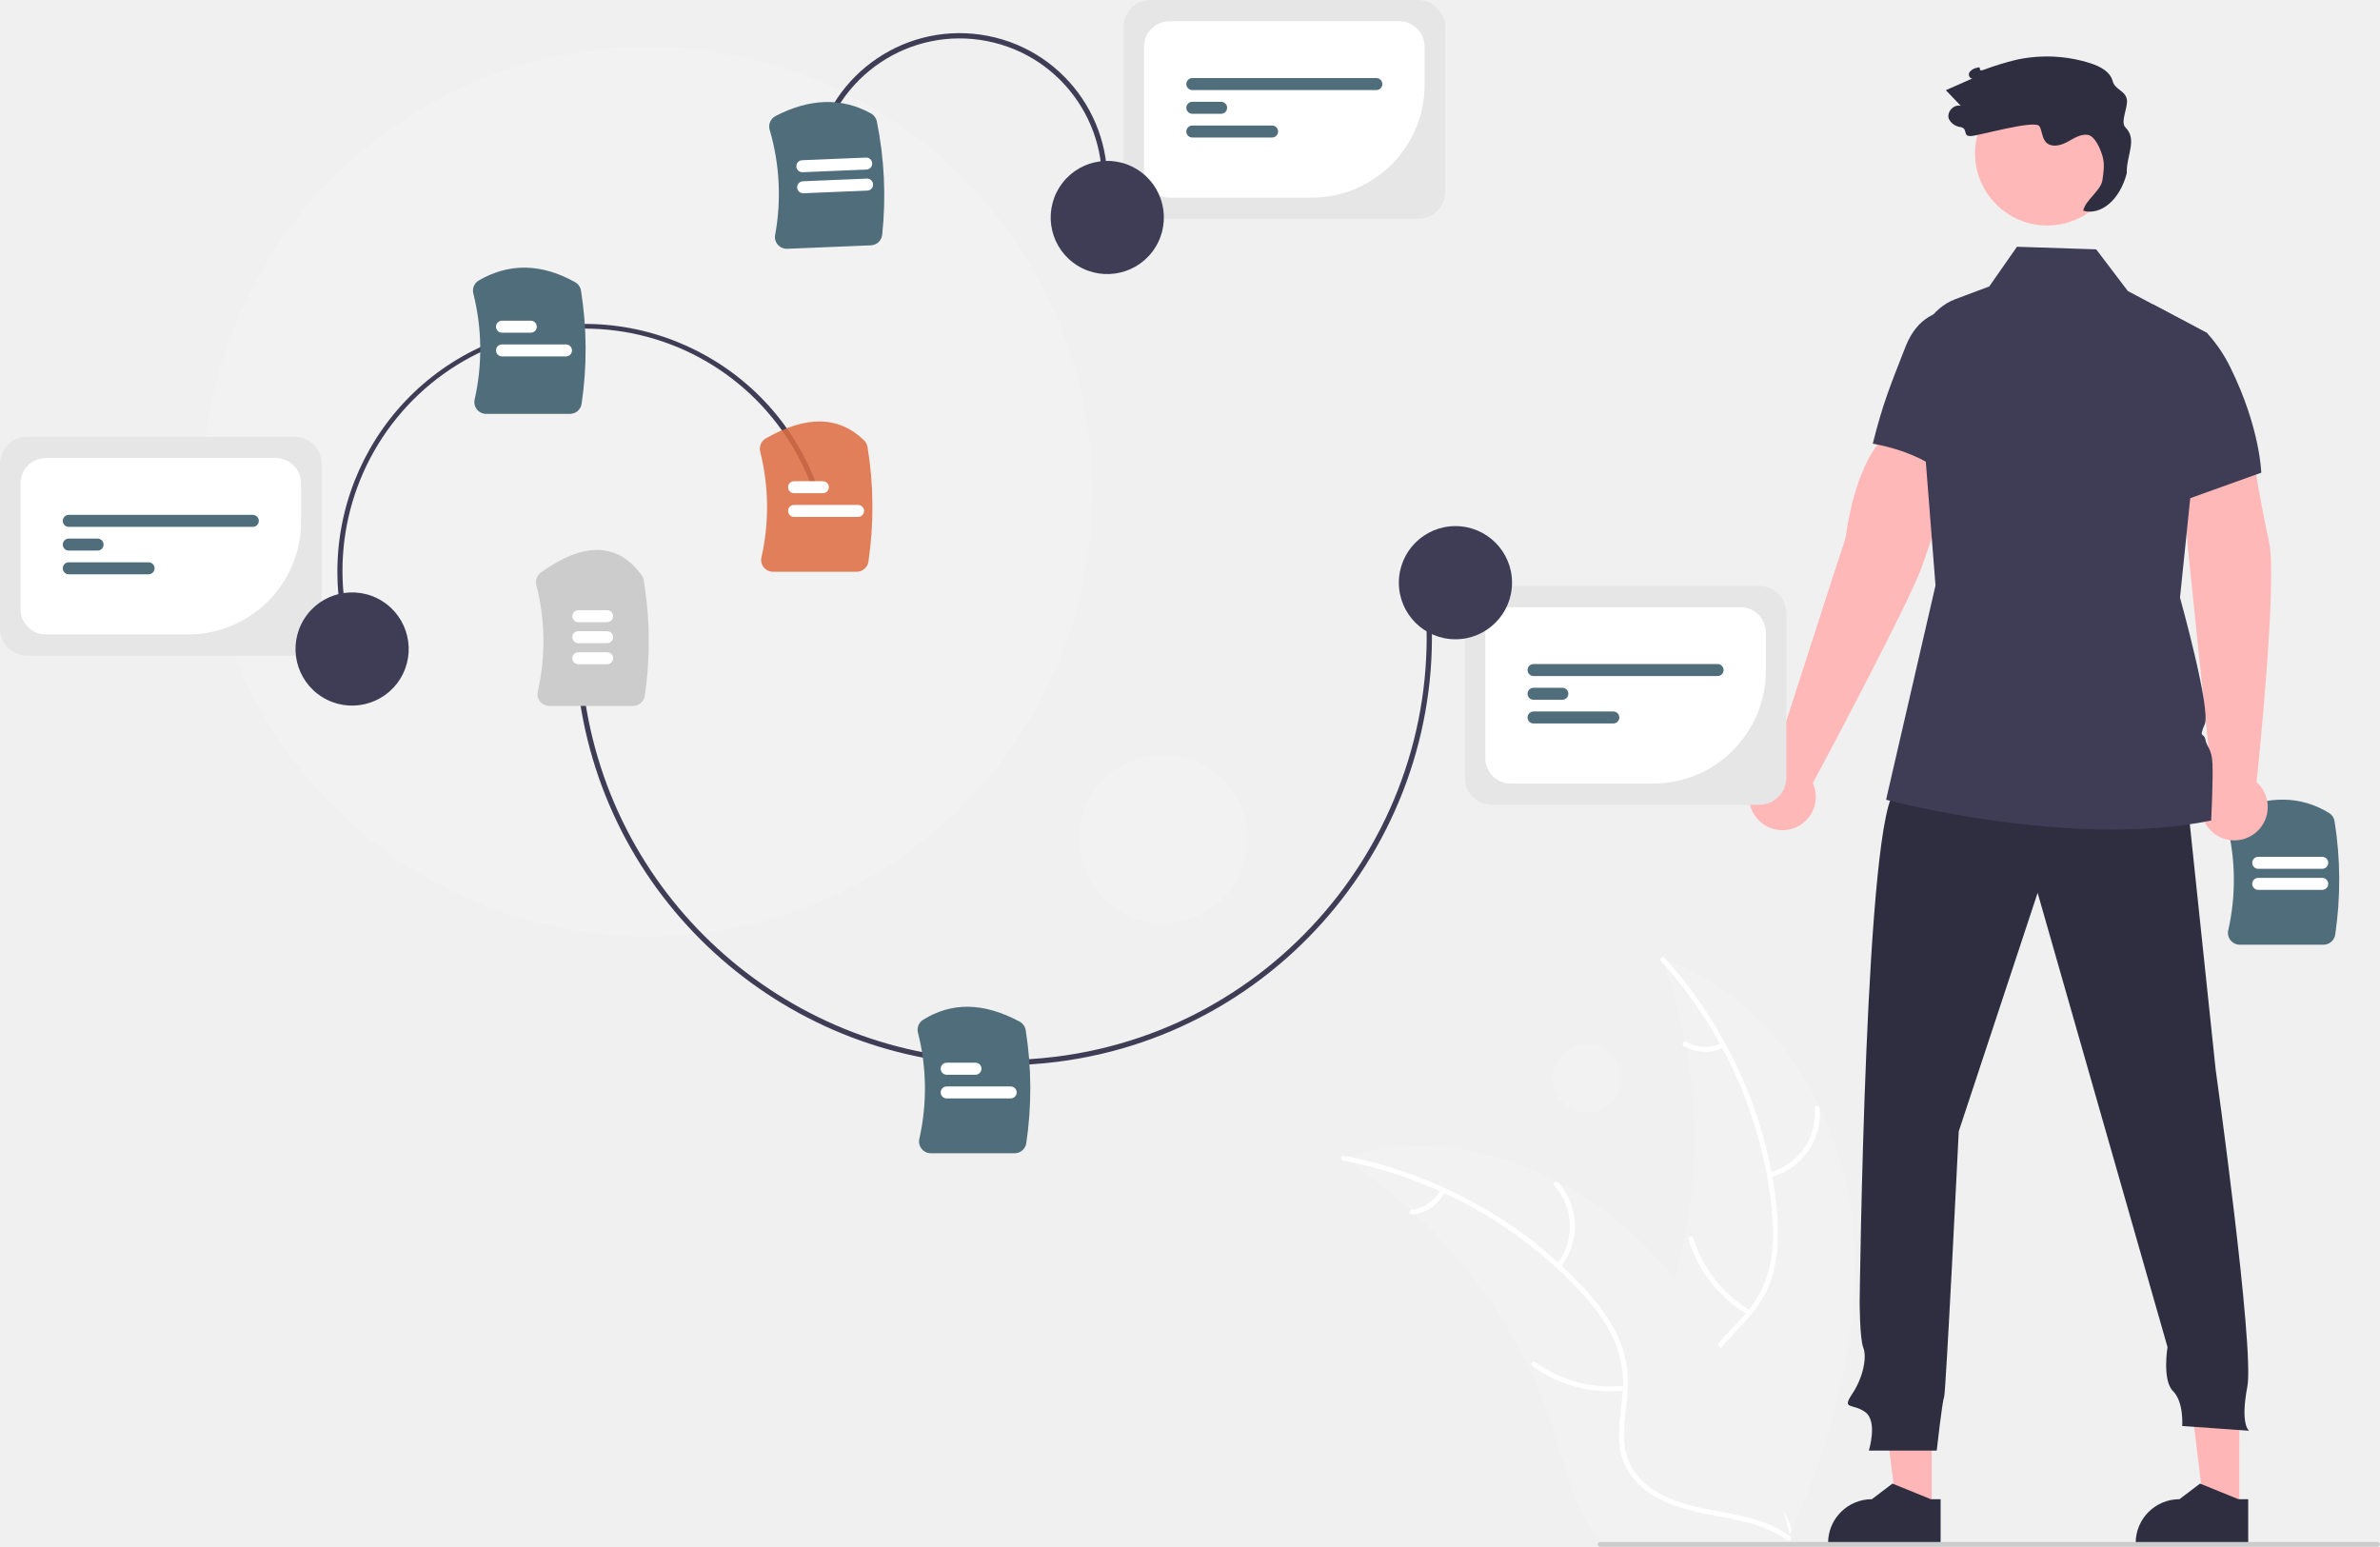
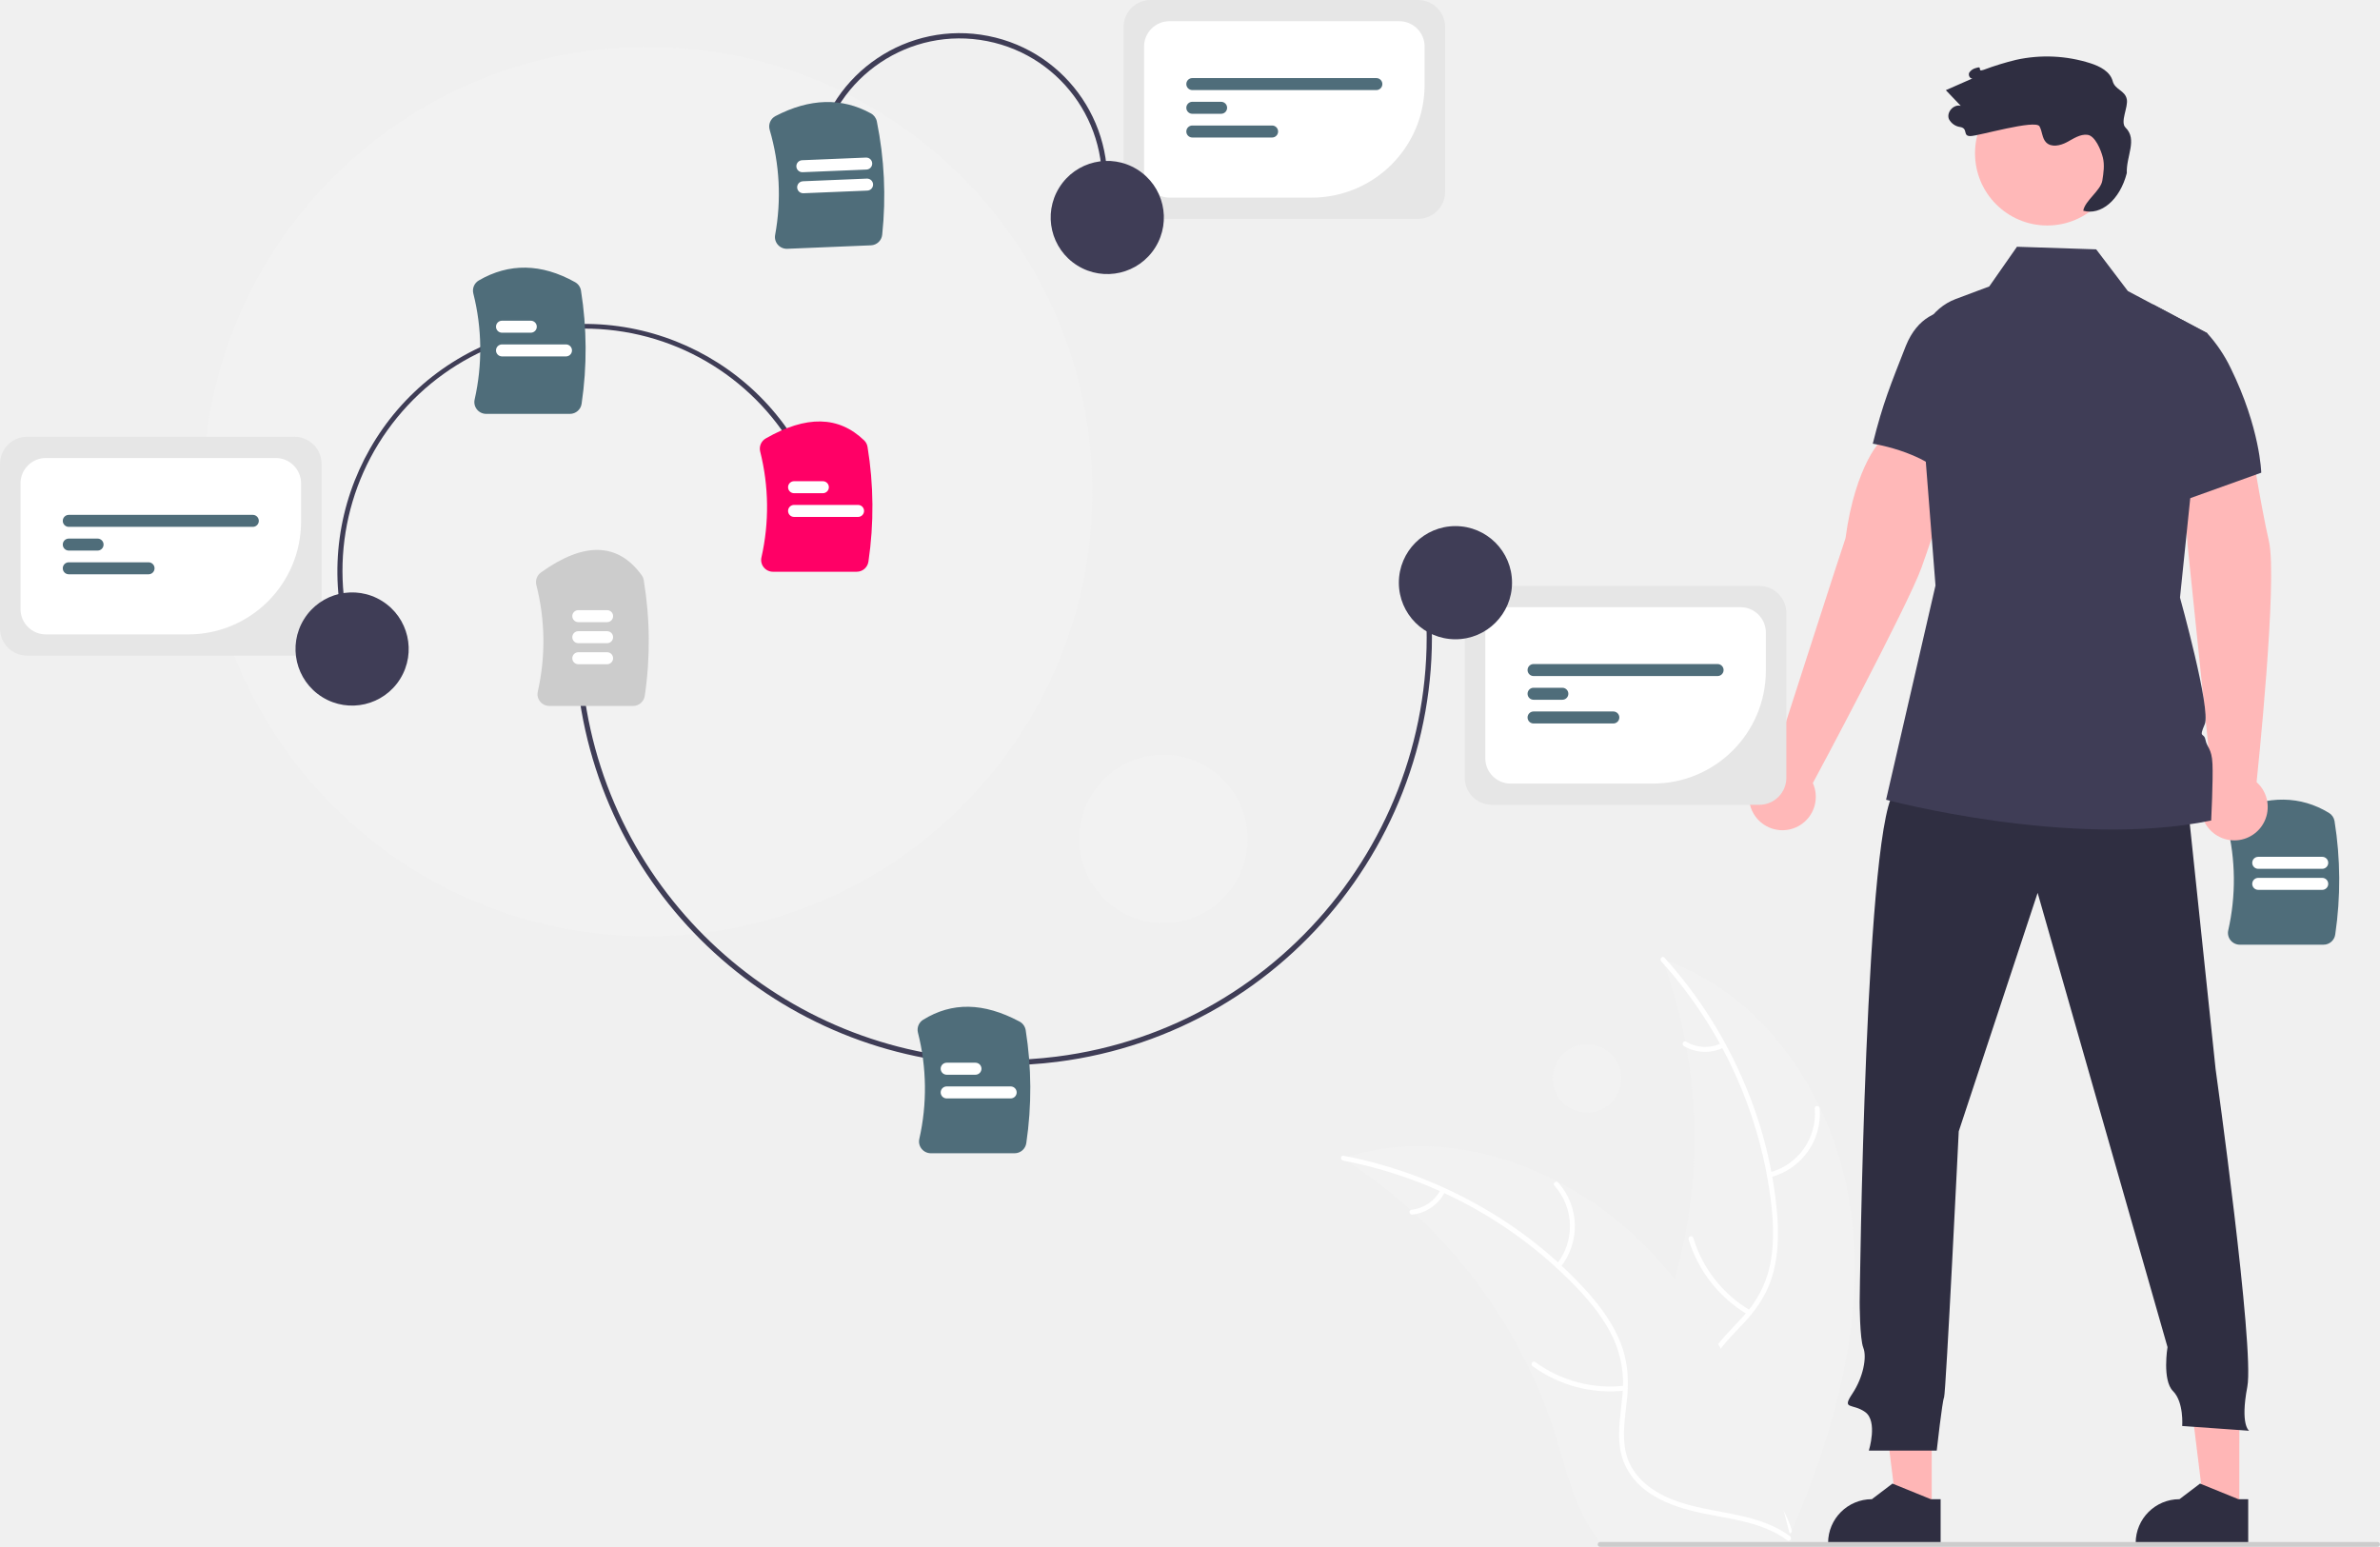
<svg xmlns="http://www.w3.org/2000/svg" data-name="Layer 1" width="904.512" height="587.861" viewBox="0 0 904.512 587.861">
  <path d="M1030.782,515.097H998.979a4.501,4.501,0,0,1-3.535-1.703,4.408,4.408,0,0,1-.863-3.746,86.535,86.535,0,0,0-.42-40.004,4.471,4.471,0,0,1,2.422-5.131c13.284-6.218,25.483-6.056,36.257.48a4.527,4.527,0,0,1,2.143,3.151,141.552,141.552,0,0,1,.259,43.08A4.491,4.491,0,0,1,1030.782,515.097Z" transform="translate(-147.7441 -156.0694)" fill="#4f6d7a" />
  <path d="M1030.299,494.261h-24.318a2.281,2.281,0,0,1,0-4.562h24.318a2.281,2.281,0,0,1,0,4.562Z" transform="translate(-147.7441 -156.0694)" fill="#fff" />
  <path d="M1030.299,486.261h-24.318a2.281,2.281,0,0,1,0-4.562h24.318a2.281,2.281,0,0,1,0,4.562Z" transform="translate(-147.7441 -156.0694)" fill="#fff" />
  <circle cx="246.148" cy="186.839" r="169" fill="#f2f2f2" />
  <circle cx="442.148" cy="318.839" r="32" fill="#f2f2f2" />
  <circle cx="603.148" cy="409.839" r="13" fill="#f2f2f2" />
  <path d="M851.266,617.04c-5.482-41.892-31.73-83.035-71.801-96.422a194.659,194.659,0,0,1,.846,133.644c-6.038,16.659-14.488,34.559-8.601,51.271,3.663,10.399,12.51,18.317,22.375,23.24,9.865,4.923,20.794,7.229,31.585,9.489l2.132,1.741C844.662,701.263,856.748,658.932,851.266,617.04Z" transform="translate(-147.7441 -156.0694)" fill="#f2f2f2" />
  <path d="M779.073,521.413A166.381,166.381,0,0,1,821.034,614.785c.774,7.452.912,15.079-.671,22.439A41.094,41.094,0,0,1,810.264,656.349c-4.574,5.091-9.843,9.768-13.1,15.882-3.433,6.444-3.52,13.742-1.098,20.549,2.963,8.328,8.743,15.094,14.624,21.515,6.53,7.129,13.426,14.43,16.243,23.918.341,1.15,2.105.553,1.764-.595-4.901-16.508-21.016-25.8-28.768-40.647-3.617-6.928-5.168-14.988-1.866-22.347,2.888-6.435,8.316-11.263,12.992-16.378,4.91-5.37,8.663-11.252,10.571-18.333,1.951-7.243,2.112-14.891,1.532-22.33a161.419,161.419,0,0,0-12.103-48.977,169.331,169.331,0,0,0-30.76-48.598c-.802-.886-2.02.524-1.223,1.404Z" transform="translate(-147.7441 -156.0694)" fill="#fff" />
  <path d="M820.46,603.52a24.962,24.962,0,0,0,18.834-26.27c-.103-1.194-1.962-1.09-1.86.105a23.115,23.115,0,0,1-17.569,24.401c-1.164.285-.562,2.047.595,1.764Z" transform="translate(-147.7441 -156.0694)" fill="#fff" />
  <path d="M812.923,654.074a48.113,48.113,0,0,1-21.662-27.571c-.345-1.148-2.109-.552-1.764.595a50.045,50.045,0,0,0,22.6,28.645c1.036.606,1.858-1.066.827-1.668Z" transform="translate(-147.7441 -156.0694)" fill="#fff" />
  <path d="M801.933,552.547a14.13,14.13,0,0,1-13.394-.594c-1.028-.619-1.848,1.054-.827,1.668a15.834,15.834,0,0,0,14.816.69.962.962,0,0,0,.585-1.18.936.936,0,0,0-1.18-.585Z" transform="translate(-147.7441 -156.0694)" fill="#fff" />
  <path d="M658.067,596.282c.631.405,1.262.809,1.894,1.229a186.083,186.083,0,0,1,23.911,18.423c.585.515,1.17,1.046,1.739,1.576a196.173,196.173,0,0,1,42.977,58.047,190.508,190.508,0,0,1,10.608,26.932c3.932,12.752,7.181,26.891,14.87,37.293a32.684,32.684,0,0,0,2.566,3.127l68.88-.441c.156-.08.313-.143.47-.223l2.751.108c-.114-.486-.242-.989-.356-1.475-.065-.282-.145-.565-.21-.847-.048-.188-.097-.377-.129-.549-.016-.063-.032-.125-.048-.173-.033-.173-.081-.33-.114-.486q-1.064-4.213-2.191-8.425c-0-.016-0-.016-.016-.031-5.779-21.384-13.395-42.473-23.969-61.736-.318-.579-.636-1.175-.986-1.754a181.788,181.788,0,0,0-16.487-24.663,160.709,160.709,0,0,0-10.781-12.174,133.641,133.641,0,0,0-33.602-24.836c-24.788-12.886-53.422-17.7-79.773-9.563C659.4,595.849,658.741,596.057,658.067,596.282Z" transform="translate(-147.7441 -156.0694)" fill="#f2f2f2" />
  <path d="M658.227,597.155A166.381,166.381,0,0,1,747.947,646.444c5.105,5.484,9.806,11.491,12.974,18.321a41.094,41.094,0,0,1,3.452,21.35c-.587,6.819-1.978,13.725-.897,20.568,1.139,7.212,5.463,13.092,11.495,17.068,7.38,4.865,16.068,6.788,24.63,8.374,9.506,1.76,19.408,3.438,27.37,9.318.965.712,2.014-.826,1.05-1.537-13.853-10.23-32.314-7.946-47.442-15.134-7.059-3.354-13.151-8.855-14.944-16.719-1.569-6.877-.141-14,.513-20.899.687-7.244.143-14.2-2.597-21.002-2.803-6.958-7.279-13.162-12.222-18.752a161.419,161.419,0,0,0-39.151-31.819A169.331,169.331,0,0,0,658.358,595.297c-1.174-.225-1.297,1.634-.131,1.858Z" transform="translate(-147.7441 -156.0694)" fill="#fff" />
  <path d="M740.707,637.795a24.962,24.962,0,0,0-.779-32.314c-.801-.891-2.223.311-1.422,1.203a23.115,23.115,0,0,1,.663,30.061c-.758.928.784,1.973,1.537,1.05Z" transform="translate(-147.7441 -156.0694)" fill="#fff" />
  <path d="M765.126,682.697a48.113,48.113,0,0,1-33.896-8.972c-.967-.709-2.017.829-1.05,1.537A50.045,50.045,0,0,0,765.47,684.527c1.192-.14.841-1.969-.344-1.83Z" transform="translate(-147.7441 -156.0694)" fill="#fff" />
  <path d="M695.224,608.25a14.13,14.13,0,0,1-11.052,7.59c-1.194.125-.841,1.954.344,1.83a15.834,15.834,0,0,0,12.245-8.37.962.962,0,0,0-.243-1.294.936.936,0,0,0-1.294.243Z" transform="translate(-147.7441 -156.0694)" fill="#fff" />
  <path d="M988.435,453.319l-9.315-90.164-2.459-37.108,26.072-4.714s3.904,25.51,7.32,40.481c3.371,14.773-4.49,89.526-4.698,91.498a12.685,12.685,0,1,1-16.92.008Z" transform="translate(-147.7441 -156.0694)" fill="#ffb8b8" />
  <polygon points="734.148 574.092 720.884 574.092 714.574 522.932 734.15 522.933 734.148 574.092" fill="#ffb6b6" />
  <path d="M885.274,743.019l-42.768-.002v-.541a16.647,16.647,0,0,1,16.646-16.646h.001l7.812-5.927,14.576,5.928,3.733 0Z" transform="translate(-147.7441 -156.0694)" fill="#2f2e41" />
  <polygon points="851.045 574.092 837.782 574.092 831.472 522.932 851.048 522.933 851.045 574.092" fill="#ffb6b6" />
  <path d="M1002.172,743.019l-42.768-.002v-.541a16.647,16.647,0,0,1,16.646-16.646h.001l7.812-5.927,14.576,5.928,3.733 0Z" transform="translate(-147.7441 -156.0694)" fill="#2f2e41" />
  <path d="M978.616,456.351,989.772,562.331s14.851,106.117,12.062,120.759.697,16.734.697,16.734l-25.448-1.812s.697-9.064-3.486-13.248-2.092-16.734-2.092-16.734L922.14,495.396l-29.981,90.641s-4.881,99.706-5.578,101.1-2.789,20.22-2.789,20.22h-25.798s3.486-11.156-1.395-14.642-9.064-.697-4.881-6.972,5.578-13.945,4.183-17.431-1.395-17.431-1.395-17.431,2.092-188.255,13.945-194.53S978.616,456.351,978.616,456.351Z" transform="translate(-147.7441 -156.0694)" fill="#2f2e41" />
  <circle cx="778.04" cy="58.259" r="27.439" fill="#ffb8b8" />
  <path d="M1007.129,335.717l-26.986,9.678-8.219,2.945-5.999-76.627,20.589,10.92a.431.431,0,0,1,.091.09,55.716,55.716,0,0,1,8.863,13.149C1006.757,318.825,1007.129,335.717,1007.129,335.717Z" transform="translate(-147.7441 -156.0694)" fill="#3f3d56" />
  <path d="M821.225,446.845s27.428-85.219,27.907-86.241c3.592-27.28,13.925-39.314,15.474-38.008l26.668,9.239s-7.932,25.119-13.303,40.039c-5.132,14.257-40.278,80.08-41.265,81.799a12.685,12.685,0,1,1-15.481-6.829Z" transform="translate(-147.7441 -156.0694)" fill="#ffb8b8" />
  <path d="M904.084,276.648s-23.089-11.316-32.044,10.909c-5.865,14.988-8.642,21.526-12.558,37.138,0,0,23.535,3.531,31.082,16.831Z" transform="translate(-147.7441 -156.0694)" fill="#3f3d56" />
  <path d="M988.099,467.902c-53.139,10.974-123.558-7.893-123.558-7.893L883.326,378.579l-6.679-85.218c-.816-10.421,5.12-20.19,14.354-23.651l12.75-4.776,10.539-15.088,30.103.988,12.034,15.84,9.497,5.038,20.589,10.92.091.045v.045l-6.461,62.672-3.897,37.788s11.835,42.5,9.406,48.136c-2.429,5.627-.317,2.909.272,5.917.589,3.009,2.392,3.199,2.664,9.125C988.869,452.279,988.099,467.902,988.099,467.902Z" transform="translate(-147.7441 -156.0694)" fill="#3f3d56" />
  <path d="M955.55,204.557c-2.168-2.139,1.096-7.802.479-10.785-.707-3.42-4.476-3.52-5.375-6.895-.967-3.63-4.835-5.607-8.412-6.757a54.391,54.391,0,0,0-28.347-1.298,108.201,108.201,0,0,0-12.263,3.778c-2.768.974-.099-1.677-2.866-.703a4.345,4.345,0,0,0-2.595,1.722c-.498.941.173,2.445,1.22,2.255q-5.068,2.235-10.137,4.47,2.843,2.978,5.685,5.956c-2.694-.767-5.566,2.445-4.504,5.037a5.693,5.693,0,0,0,4.356,3.016c3.044.592.735,3.489,3.835,3.432s24.719-6.412,26.227-3.702c1.073,1.93.955,4.486,2.488,6.075,1.961,2.034,5.384,1.29,7.879-.034,2.495-1.324,5.026-3.144,7.834-2.827,2.931.331,5.147,5.747,5.869,8.607.722,2.86.266,5.869-.193,8.782-.603,3.826-6.644,7.653-7.247,11.479,6.704,1.854,13.895-4.045,16.546-14.303C955.765,215.379,960.17,209.116,955.55,204.557Z" transform="translate(-147.7441 -156.0694)" fill="#2f2e41" />
  <path d="M528.991,560.913c-80.774.004-151.053-60.252-161.435-142.438l1.984-.251c10.254,81.171,79.677,140.684,159.452,140.688a161.36,161.36,0,0,0,20.273-1.279c87.986-11.115,150.524-91.739,139.409-179.725l1.984-.251c11.253,89.08-52.063,170.708-141.143,181.96A163.744,163.744,0,0,1,528.991,560.913Z" transform="translate(-147.7441 -156.0694)" fill="#3f3d56" />
  <path d="M533.329,594.362H501.525a4.5,4.5,0,0,1-3.535-1.703,4.408,4.408,0,0,1-.863-3.746,86.516,86.516,0,0,0-.52-40.401,4.477,4.477,0,0,1,1.951-4.874c11.002-6.816,22.983-6.603,36.628.652a4.551,4.551,0,0,1,2.368,3.275,141.562,141.562,0,0,1,.234,42.924A4.491,4.491,0,0,1,533.329,594.362Z" transform="translate(-147.7441 -156.0694)" fill="#4f6d7a" />
  <path d="M388.329,424.362H356.525a4.5,4.5,0,0,1-3.535-1.703,4.408,4.408,0,0,1-.863-3.746,86.49,86.49,0,0,0-.555-40.536,4.509,4.509,0,0,1,1.75-4.738c16.354-11.762,29.232-11.42,38.279,1.016a4.519,4.519,0,0,1,.792,1.91,141.54,141.54,0,0,1,.396,43.925A4.491,4.491,0,0,1,388.329,424.362Z" transform="translate(-147.7441 -156.0694)" fill="#ccc" />
  <path d="M518.469,564.513H507.528a2.281,2.281,0,0,1,0-4.562h10.941a2.281,2.281,0,0,1,0,4.562Z" transform="translate(-147.7441 -156.0694)" fill="#fff" />
  <path d="M531.846,573.526H507.528a2.281,2.281,0,0,1,0-4.562h24.318a2.281,2.281,0,0,1,0,4.562Z" transform="translate(-147.7441 -156.0694)" fill="#fff" />
  <path d="M378.469,392.513H367.528a2.281,2.281,0,0,1,0-4.562h10.941a2.281,2.281,0,0,1,0,4.562Z" transform="translate(-147.7441 -156.0694)" fill="#fff" />
  <path d="M378.469,400.513H367.528a2.281,2.281,0,0,1,0-4.562h10.941a2.281,2.281,0,0,1,0,4.562Z" transform="translate(-147.7441 -156.0694)" fill="#fff" />
  <path d="M378.469,408.513H367.528a2.281,2.281,0,0,1,0-4.562h10.941a2.281,2.281,0,0,1,0,4.562Z" transform="translate(-147.7441 -156.0694)" fill="#fff" />
  <path d="M816.37,461.935H714.705a10.288,10.288,0,0,1-10.277-10.277V389.042A10.288,10.288,0,0,1,714.705,378.765H816.37a10.288,10.288,0,0,1,10.277,10.277v62.616A10.288,10.288,0,0,1,816.37,461.935Z" transform="translate(-147.7441 -156.0694)" fill="#e6e6e6" />
  <path d="M775.977,453.869H721.852a9.636,9.636,0,0,1-9.625-9.625v-47.79a9.636,9.636,0,0,1,9.625-9.625h87.373a9.635,9.635,0,0,1,9.625,9.625v14.543A42.92,42.92,0,0,1,775.977,453.869Z" transform="translate(-147.7441 -156.0694)" fill="#fff" />
  <path d="M800.508,412.999H730.568a2.281,2.281,0,1,1,0-4.562h69.941a2.281,2.281,0,1,1,0,4.562Z" transform="translate(-147.7441 -156.0694)" fill="#4f6d7a" />
  <path d="M741.508,422.012H730.568a2.281,2.281,0,0,1,0-4.562h10.941a2.281,2.281,0,0,1,0,4.562Z" transform="translate(-147.7441 -156.0694)" fill="#4f6d7a" />
  <path d="M760.885,431.026H730.568a2.281,2.281,0,0,1,0-4.562h30.318a2.281,2.281,0,1,1,0,4.562Z" transform="translate(-147.7441 -156.0694)" fill="#4f6d7a" />
  <circle cx="553.137" cy="221.448" r="21.506" fill="#3f3d56" />
  <path d="M457.431,213.919a56.086,56.086,0,1,1,110.057,21.683l-1.963-.387a54.085,54.085,0,1,0-106.131-20.91Z" transform="translate(-147.7441 -156.0694)" fill="#3f3d56" />
  <path d="M478.728,249.303,446.952,250.62a4.501,4.501,0,0,1-3.602-1.555,4.408,4.408,0,0,1-1.017-3.707,86.535,86.535,0,0,0-2.075-39.953,4.471,4.471,0,0,1,2.208-5.227c13.015-6.762,25.211-7.105,36.246-1.02a4.527,4.527,0,0,1,2.272,3.06,141.552,141.552,0,0,1,2.042,43.032A4.491,4.491,0,0,1,478.728,249.303Z" transform="translate(-147.7441 -156.0694)" fill="#4f6d7a" />
  <path d="M477.384,228.506,453.087,229.512a2.281,2.281,0,1,1-.189-4.558l24.297-1.006a2.281,2.281,0,0,1,.189,4.558Z" transform="translate(-147.7441 -156.0694)" fill="#fff" />
  <path d="M477.053,220.513l-24.297,1.006a2.281,2.281,0,0,1-.189-4.558l24.297-1.006a2.281,2.281,0,0,1,.189,4.558Z" transform="translate(-147.7441 -156.0694)" fill="#fff" />
  <path d="M686.686,239.239H585.021a10.288,10.288,0,0,1-10.277-10.277V166.346a10.288,10.288,0,0,1,10.277-10.277H686.686a10.288,10.288,0,0,1,10.277,10.277v62.616A10.288,10.288,0,0,1,686.686,239.239Z" transform="translate(-147.7441 -156.0694)" fill="#e6e6e6" />
  <path d="M646.293,231.174H592.167a9.636,9.636,0,0,1-9.625-9.625v-47.79a9.636,9.636,0,0,1,9.625-9.625h87.373a9.635,9.635,0,0,1,9.625,9.625v14.543A42.92,42.92,0,0,1,646.293,231.174Z" transform="translate(-147.7441 -156.0694)" fill="#fff" />
  <path d="M670.824,190.303H600.883a2.281,2.281,0,1,1,0-4.562h69.941a2.281,2.281,0,1,1,0,4.562Z" transform="translate(-147.7441 -156.0694)" fill="#4f6d7a" />
  <path d="M611.824,199.317H600.883a2.281,2.281,0,0,1,0-4.562h10.941a2.281,2.281,0,0,1,0,4.562Z" transform="translate(-147.7441 -156.0694)" fill="#4f6d7a" />
  <path d="M631.201,208.33H600.883a2.281,2.281,0,0,1,0-4.562h30.318a2.281,2.281,0,0,1,0,4.562Z" transform="translate(-147.7441 -156.0694)" fill="#4f6d7a" />
  <circle cx="568.562" cy="238.725" r="21.506" transform="translate(-82.08946 439.498) rotate(-58.13426)" fill="#3f3d56" />
  <path d="M1051.337,743.931H755.865a.919.919,0,0,1,0-1.839h295.471a.919.919,0,1,1,0,1.839Z" transform="translate(-147.7441 -156.0694)" fill="#ccc" />
  <path d="M282.072,406.499A94.031,94.031,0,0,1,457.97,339.961l-1.871.708a92.031,92.031,0,1,0-172.156,65.122Z" transform="translate(-147.7441 -156.0694)" fill="#3f3d56" />
  <path d="M364.329,313.362H332.525a4.5,4.5,0,0,1-3.535-1.703,4.408,4.408,0,0,1-.863-3.746,86.514,86.514,0,0,0-.497-40.309,4.462,4.462,0,0,1,2.058-4.938c11.521-6.706,23.823-6.501,36.565.61a4.513,4.513,0,0,1,2.293,3.234,141.561,141.561,0,0,1,.243,42.979A4.491,4.491,0,0,1,364.329,313.362Z" transform="translate(-147.7441 -156.0694)" fill="#4f6d7a" />
  <path d="M349.469,282.513H338.528a2.281,2.281,0,0,1,0-4.562h10.941a2.281,2.281,0,0,1,0,4.562Z" transform="translate(-147.7441 -156.0694)" fill="#fff" />
  <path d="M362.846,291.526H338.528a2.281,2.281,0,0,1,0-4.562h24.318a2.281,2.281,0,0,1,0,4.562Z" transform="translate(-147.7441 -156.0694)" fill="#fff" />
  <path d="M259.686,405.239H158.021a10.288,10.288,0,0,1-10.277-10.277V332.346a10.288,10.288,0,0,1,10.277-10.277H259.686a10.288,10.288,0,0,1,10.277,10.277v62.616A10.288,10.288,0,0,1,259.686,405.239Z" transform="translate(-147.7441 -156.0694)" fill="#e6e6e6" />
  <path d="M219.293,397.174H165.167a9.636,9.636,0,0,1-9.625-9.625v-47.79a9.636,9.636,0,0,1,9.625-9.625h87.373a9.635,9.635,0,0,1,9.625,9.625v14.543A42.92,42.92,0,0,1,219.293,397.174Z" transform="translate(-147.7441 -156.0694)" fill="#fff" />
  <path d="M243.824,356.303H173.883a2.281,2.281,0,1,1,0-4.562h69.941a2.281,2.281,0,1,1,0,4.562Z" transform="translate(-147.7441 -156.0694)" fill="#4f6d7a" />
  <path d="M184.824,365.317H173.883a2.281,2.281,0,0,1,0-4.562h10.941a2.281,2.281,0,0,1,0,4.562Z" transform="translate(-147.7441 -156.0694)" fill="#4f6d7a" />
  <path d="M204.201,374.33H173.883a2.281,2.281,0,0,1,0-4.562h30.318a2.281,2.281,0,0,1,0,4.562Z" transform="translate(-147.7441 -156.0694)" fill="#4f6d7a" />
  <circle cx="281.562" cy="402.725" r="21.506" transform="translate(-356.8565 273.1719) rotate(-58.13426)" fill="#3f3d56" />
-   <path d="M473.329,373.362H441.525a4.5,4.5,0,0,1-3.535-1.703,4.408,4.408,0,0,1-.863-3.746,86.52,86.52,0,0,0-.479-40.24,4.489,4.489,0,0,1,2.124-4.978c15.45-8.844,27.683-8.6,37.4.747a4.441,4.441,0,0,1,1.279,2.476,141.556,141.556,0,0,1,.338,43.572A4.491,4.491,0,0,1,473.329,373.362Z" transform="translate(-147.7441 -156.0694)" fill="#dd6e42dd" />
+   <path d="M473.329,373.362H441.525a4.5,4.5,0,0,1-3.535-1.703,4.408,4.408,0,0,1-.863-3.746,86.52,86.52,0,0,0-.479-40.24,4.489,4.489,0,0,1,2.124-4.978c15.45-8.844,27.683-8.6,37.4.747a4.441,4.441,0,0,1,1.279,2.476,141.556,141.556,0,0,1,.338,43.572A4.491,4.491,0,0,1,473.329,373.362Z" transform="translate(-147.7441 -156.0694)" fill="#FF0066" />
  <path d="M460.469,343.513H449.528a2.281,2.281,0,0,1,0-4.562h10.941a2.281,2.281,0,0,1,0,4.562Z" transform="translate(-147.7441 -156.0694)" fill="#fff" />
  <path d="M473.846,352.526H449.528a2.281,2.281,0,0,1,0-4.562h24.318a2.281,2.281,0,0,1,0,4.562Z" transform="translate(-147.7441 -156.0694)" fill="#fff" />
</svg>
